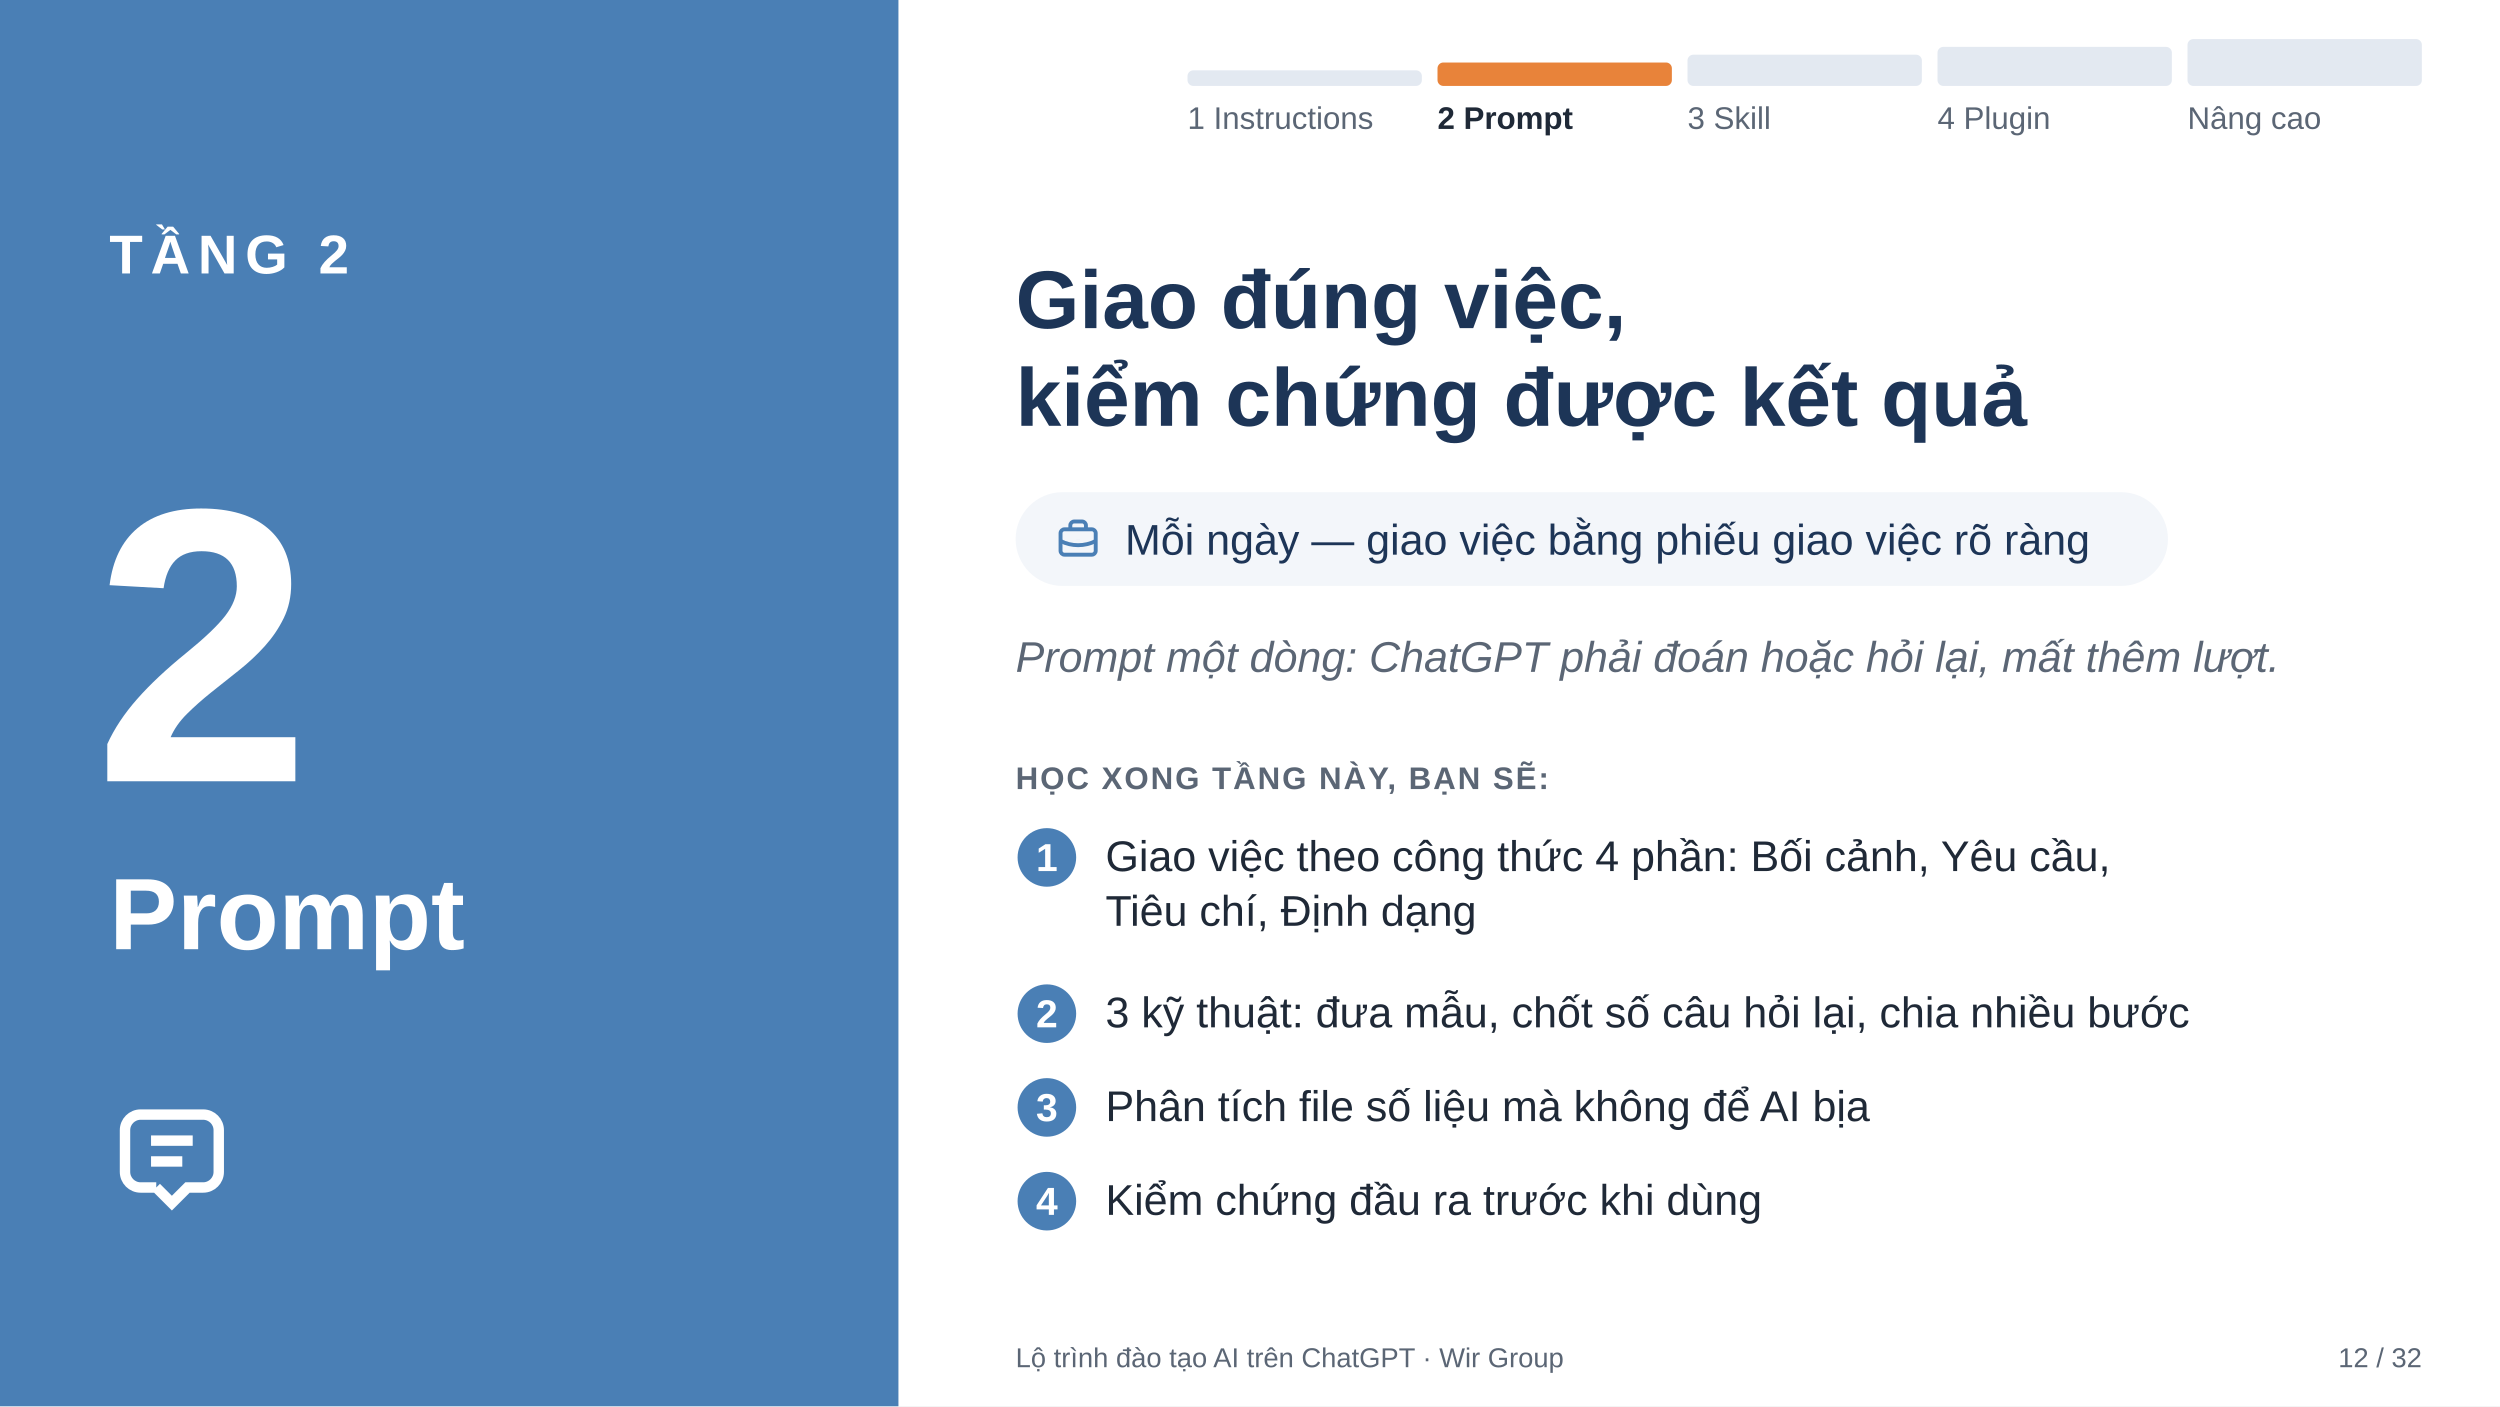
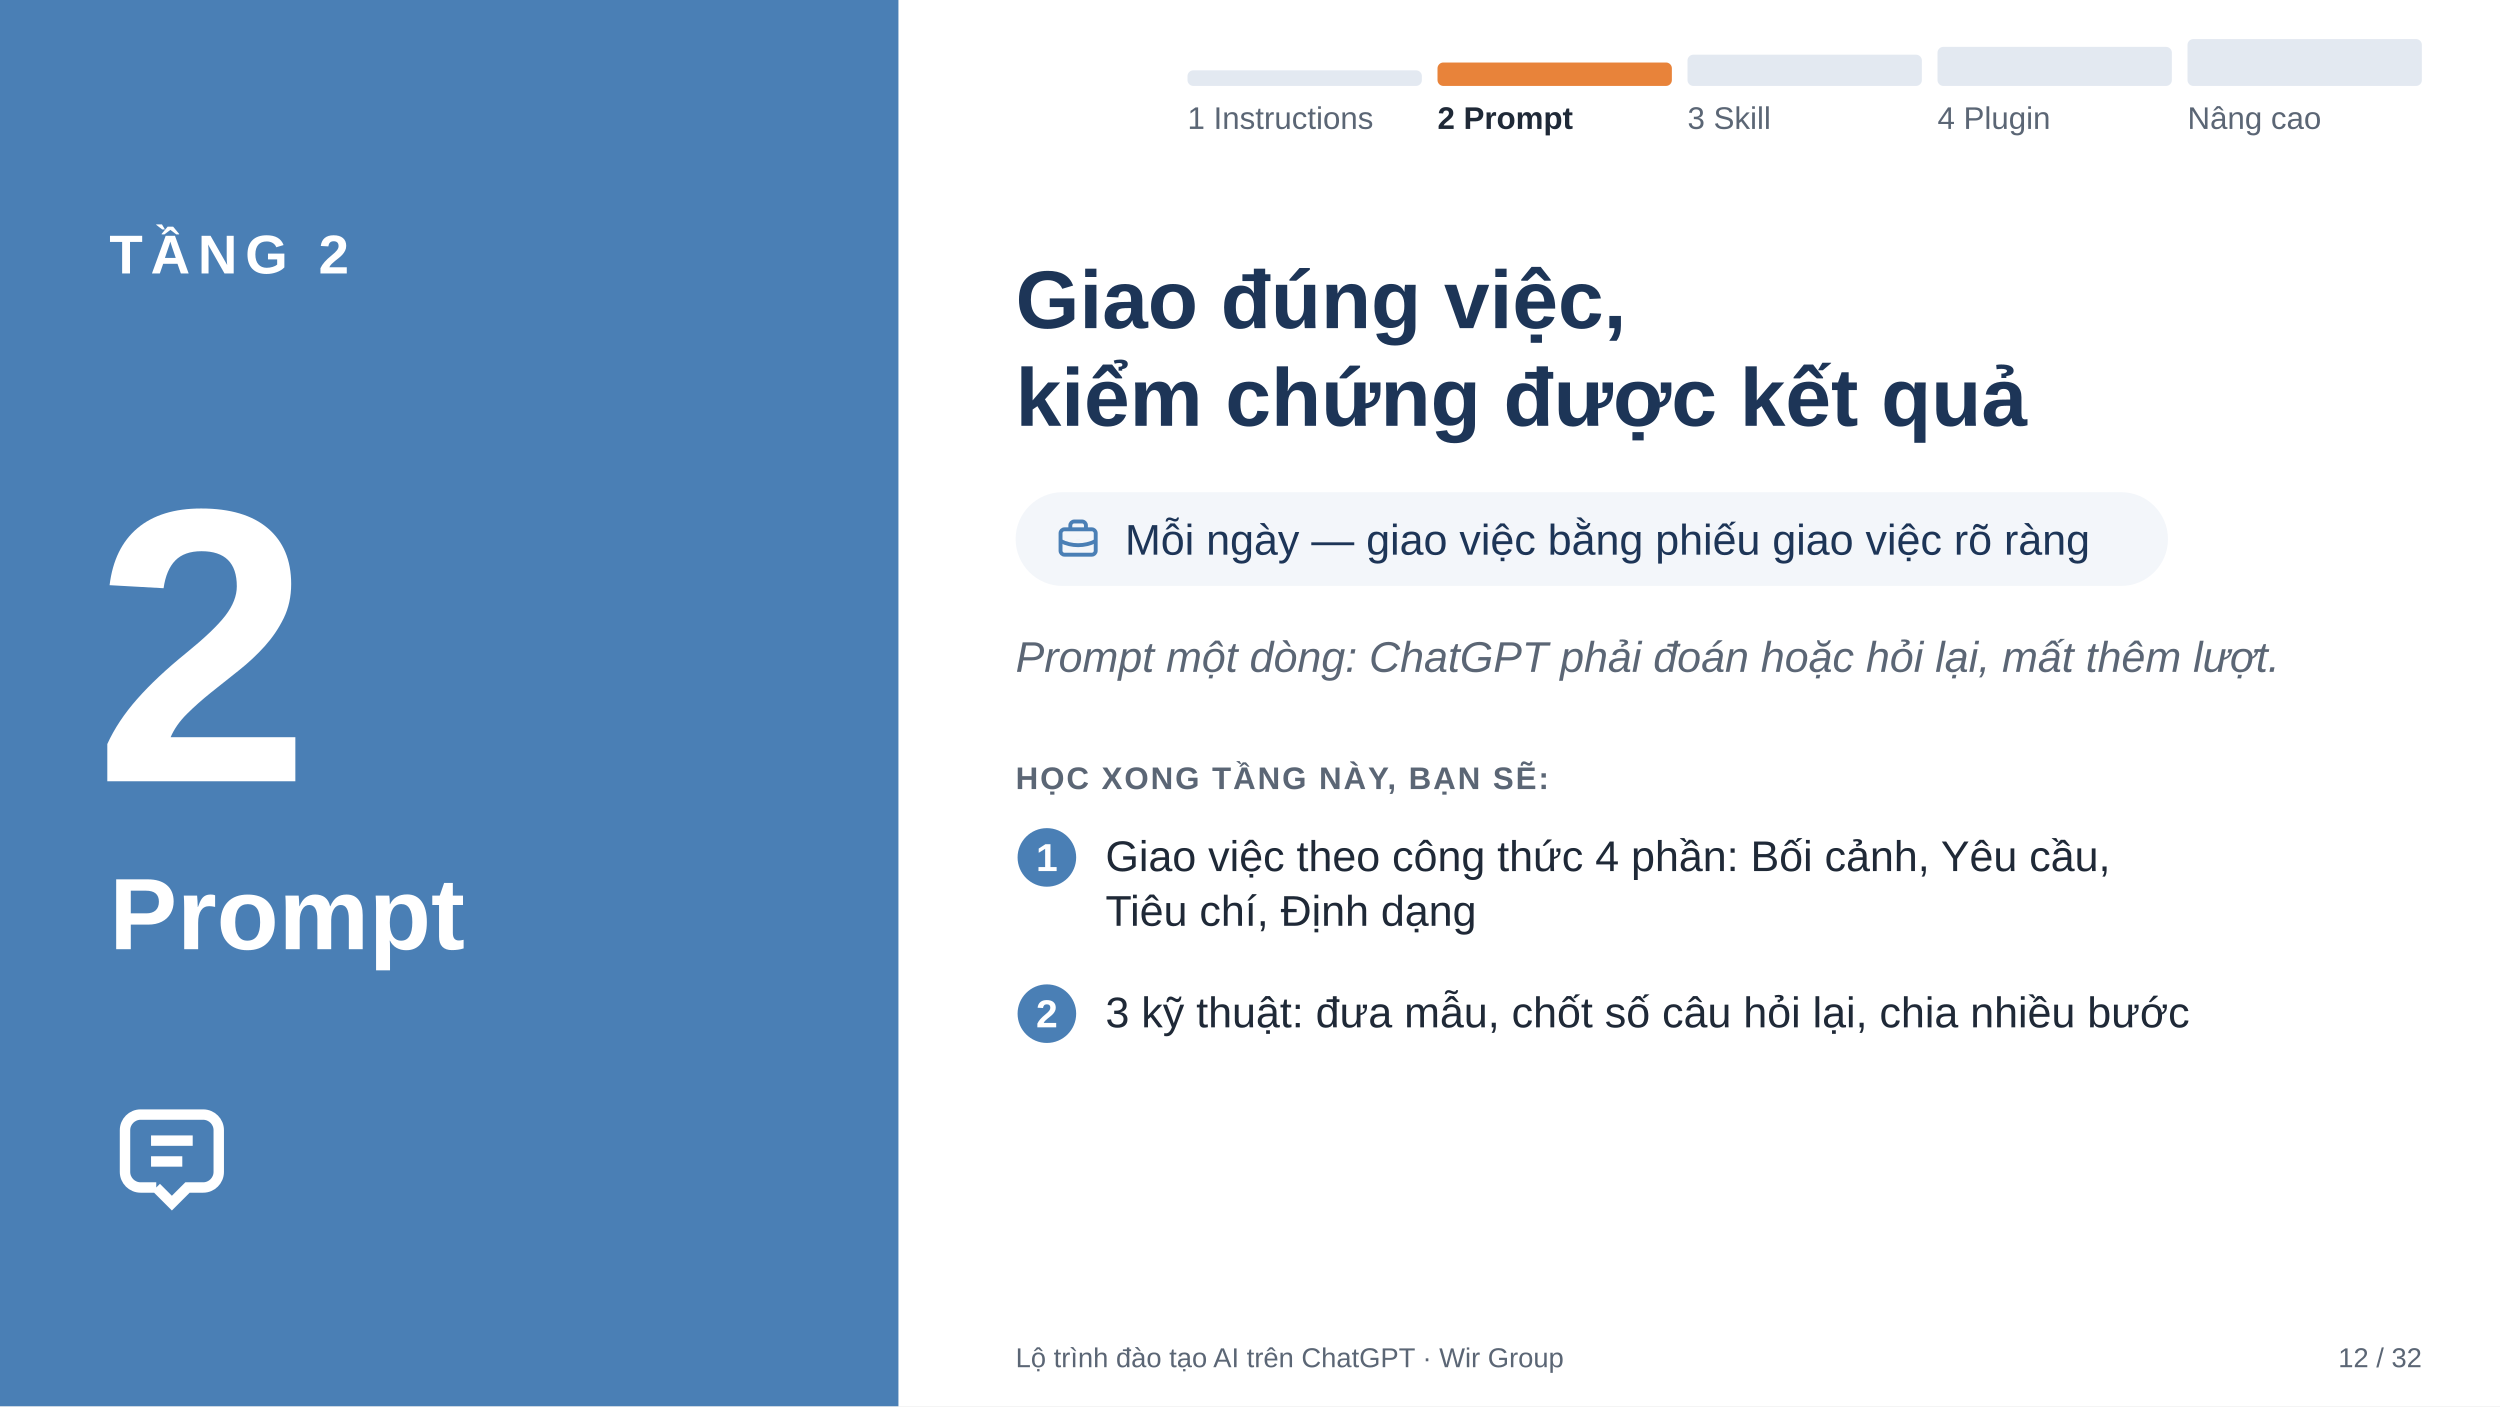
<svg xmlns="http://www.w3.org/2000/svg" viewBox="0 0 1280 720" width="1280" height="720" font-family="Aptos, 'Segoe UI', Arial, sans-serif" data-pptx-page-role="section">
  <rect id="bg" data-pptx-role="background" x="0" y="0" width="1280" height="720" fill="#FFFFFF" />
  <g id="tier-panel" data-pptx-bounds="0 0 460 720">
    <rect x="0" y="0" width="460" height="720" fill="#4A7FB5" />
    <text x="56" y="140" font-size="28" font-weight="bold" letter-spacing="4" fill="#FFFFFF">TẦNG 2</text>
    <text x="48" y="400" font-size="200" font-weight="bold" fill="#FFFFFF">2</text>
    <text x="56" y="486" font-size="52" font-weight="bold" fill="#FFFFFF">Prompt</text>
    <g transform="translate(56, 560) scale(2.66667)" fill="none" stroke="#FFFFFF" stroke-width="2">
      <path d="M8 9h8" />
      <path d="M8 13h6" />
      <path d="M9 18h-3a3 3 0 0 1 -3 -3v-8a3 3 0 0 1 3 -3h12a3 3 0 0 1 3 3v8a3 3 0 0 1 -3 3h-3l-3 3l-3 -3" />
    </g>
  </g>
  <g id="roadmap-tracker" data-pptx-role="chrome" data-pptx-bounds="600 14 640 62">
    <rect x="608" y="36" width="120" height="8" rx="3" fill="#E3E9F1" />
    <rect x="736" y="32" width="120" height="12" rx="3" fill="#E8833A" />
    <rect x="864" y="28" width="120" height="16" rx="3" fill="#E3E9F1" />
    <rect x="992" y="24" width="120" height="20" rx="3" fill="#E3E9F1" />
    <rect x="1120" y="20" width="120" height="24" rx="3" fill="#E3E9F1" />
    <text x="608" y="66" font-size="16" fill="#5B6675">1 Instructions</text>
    <text x="736" y="66" font-size="16" font-weight="bold" fill="#1F2937">2 Prompt</text>
    <text x="864" y="66" font-size="16" fill="#5B6675">3 Skill</text>
    <text x="992" y="66" font-size="16" fill="#5B6675">4 Plugin</text>
    <text x="1120" y="66" font-size="16" fill="#5B6675">Nâng cao</text>
  </g>
  <text font-size="42" font-weight="bold" fill="#1D3557" x="520" y="168">Giao đúng việc,</text>
  <text font-size="42" font-weight="bold" fill="#1D3557" x="520" y="218">kiểm chứng được kết quả</text>
  <g id="tier-metaphor" data-pptx-bounds="520 248 720 112">
    <rect x="520" y="252" width="590" height="48" rx="24" fill="#F3F6FA" />
    <g transform="translate(540, 264)" fill="none" stroke="#4A7FB5" stroke-width="2">
      <path d="M3 9a2 2 0 0 1 2 -2h14a2 2 0 0 1 2 2v9a2 2 0 0 1 -2 2h-14a2 2 0 0 1 -2 -2l0 -9" />
      <path d="M8 7v-2a2 2 0 0 1 2 -2h4a2 2 0 0 1 2 2v2" />
      <path d="M12 12l0 .01" />
      <path d="M3 13a20 20 0 0 0 18 0" />
    </g>
    <text x="576" y="284" font-size="22" fill="#1D3557">Mỗi ngày — giao việc bằng phiếu giao việc rõ ràng</text>
    <text x="520" y="344" font-size="22" font-style="italic" fill="#5B6675">Prompt một dòng: ChatGPT phải đoán hoặc hỏi lại, mất thêm lượt.</text>
  </g>
  <g id="tier-objectives" data-pptx-bounds="520 386 720 248">
    <text x="520" y="404" font-size="16" font-weight="bold" letter-spacing="1" fill="#5B6675">HỌC XONG TẦNG NÀY, BẠN SẼ:</text>
    <circle cx="536" cy="439" r="15" fill="#4A7FB5" />
    <text x="536" y="446" font-size="20" font-weight="bold" text-anchor="middle" fill="#FFFFFF">1</text>
    <text font-size="22" fill="#1F2937" x="566" y="446">Giao việc theo công thức 4 phần: Bối cảnh, Yêu cầu,</text>
    <text font-size="22" fill="#1F2937" x="566" y="474">Tiêu chí, Định dạng</text>
    <circle cx="536" cy="519" r="15" fill="#4A7FB5" />
    <text x="536" y="526" font-size="20" font-weight="bold" text-anchor="middle" fill="#FFFFFF">2</text>
    <text x="566" y="526" font-size="22" fill="#1F2937">3 kỹ thuật: đưa mẫu, chốt số câu hỏi lại, chia nhiều bước</text>
-     <circle cx="536" cy="567" r="15" fill="#4A7FB5" />
-     <text x="536" y="574" font-size="20" font-weight="bold" text-anchor="middle" fill="#FFFFFF">3</text>
-     <text x="566" y="574" font-size="22" fill="#1F2937">Phân tích file số liệu mà không để AI bịa</text>
-     <circle cx="536" cy="615" r="15" fill="#4A7FB5" />
-     <text x="536" y="622" font-size="20" font-weight="bold" text-anchor="middle" fill="#FFFFFF">4</text>
-     <text x="566" y="622" font-size="22" fill="#1F2937">Kiểm chứng đầu ra trước khi dùng</text>
  </g>
  <text id="footer-course" data-pptx-role="footer" x="520" y="700" font-size="14" fill="#5B6675">Lộ trình đào tạo AI trên ChatGPT · Wir Group</text>
  <text id="page-number" data-pptx-role="page-number" x="1240" y="700" font-size="14" text-anchor="end" fill="#5B6675">12 / 32</text>
</svg>
